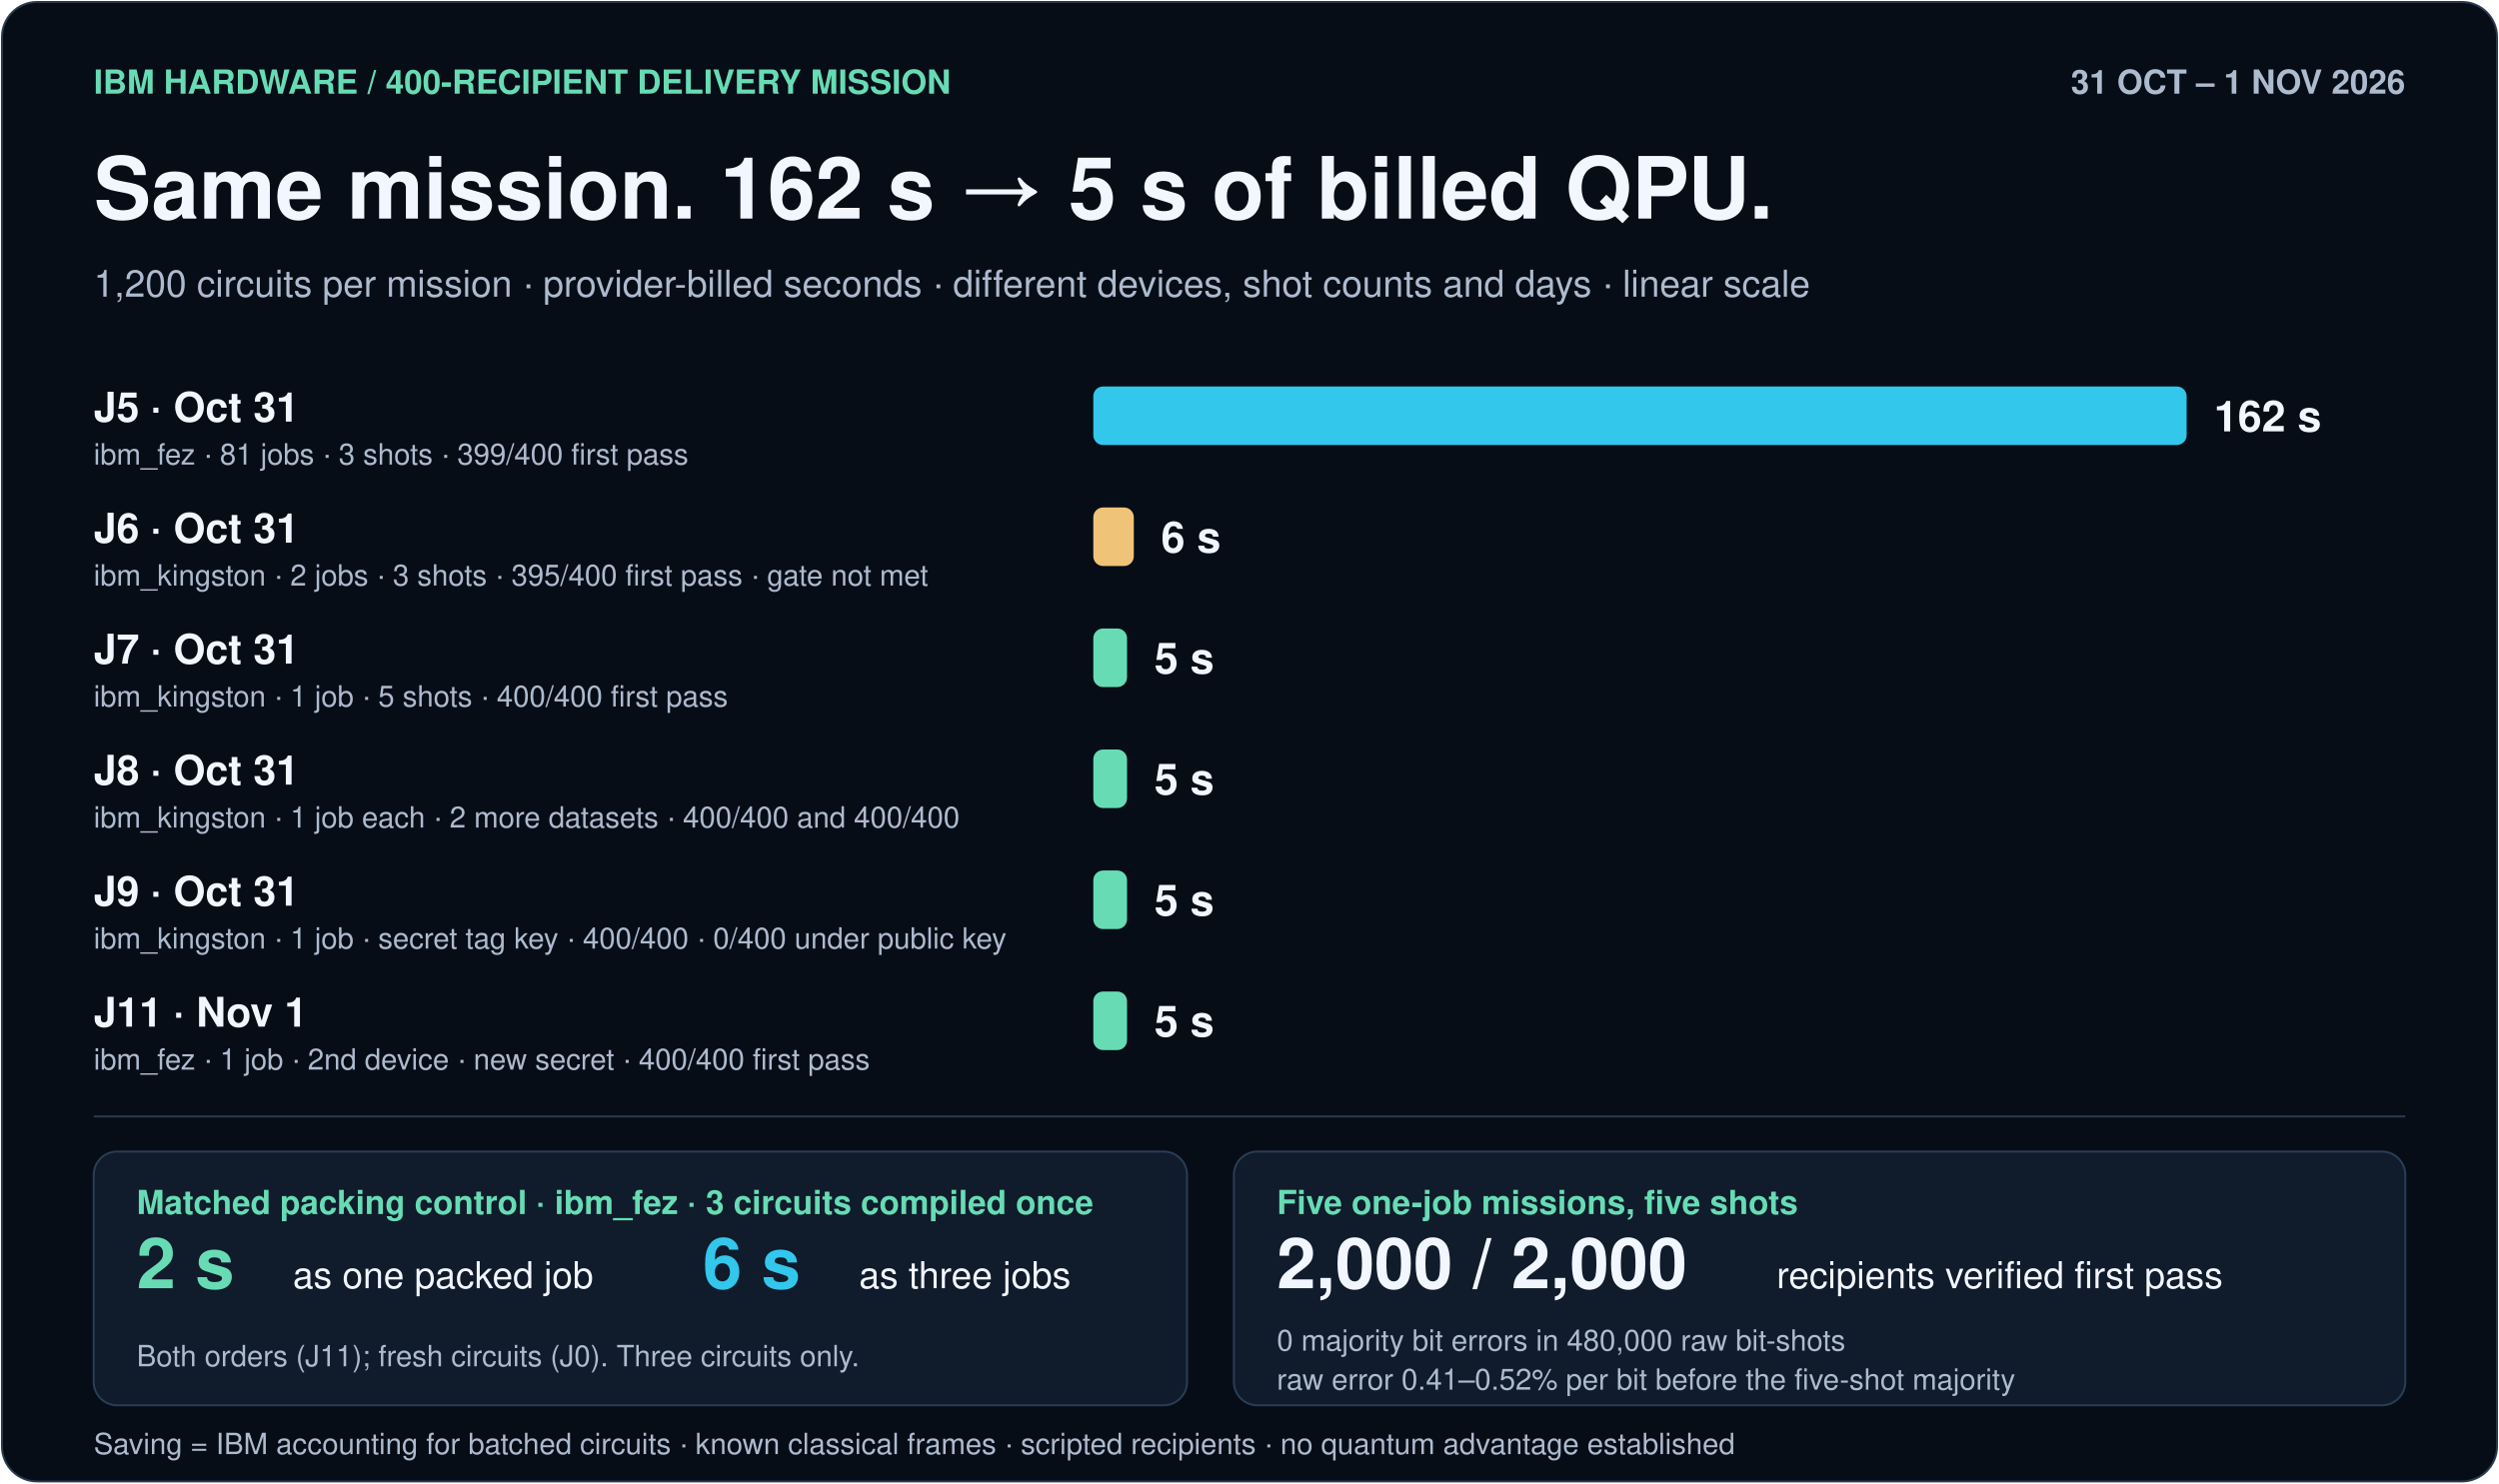
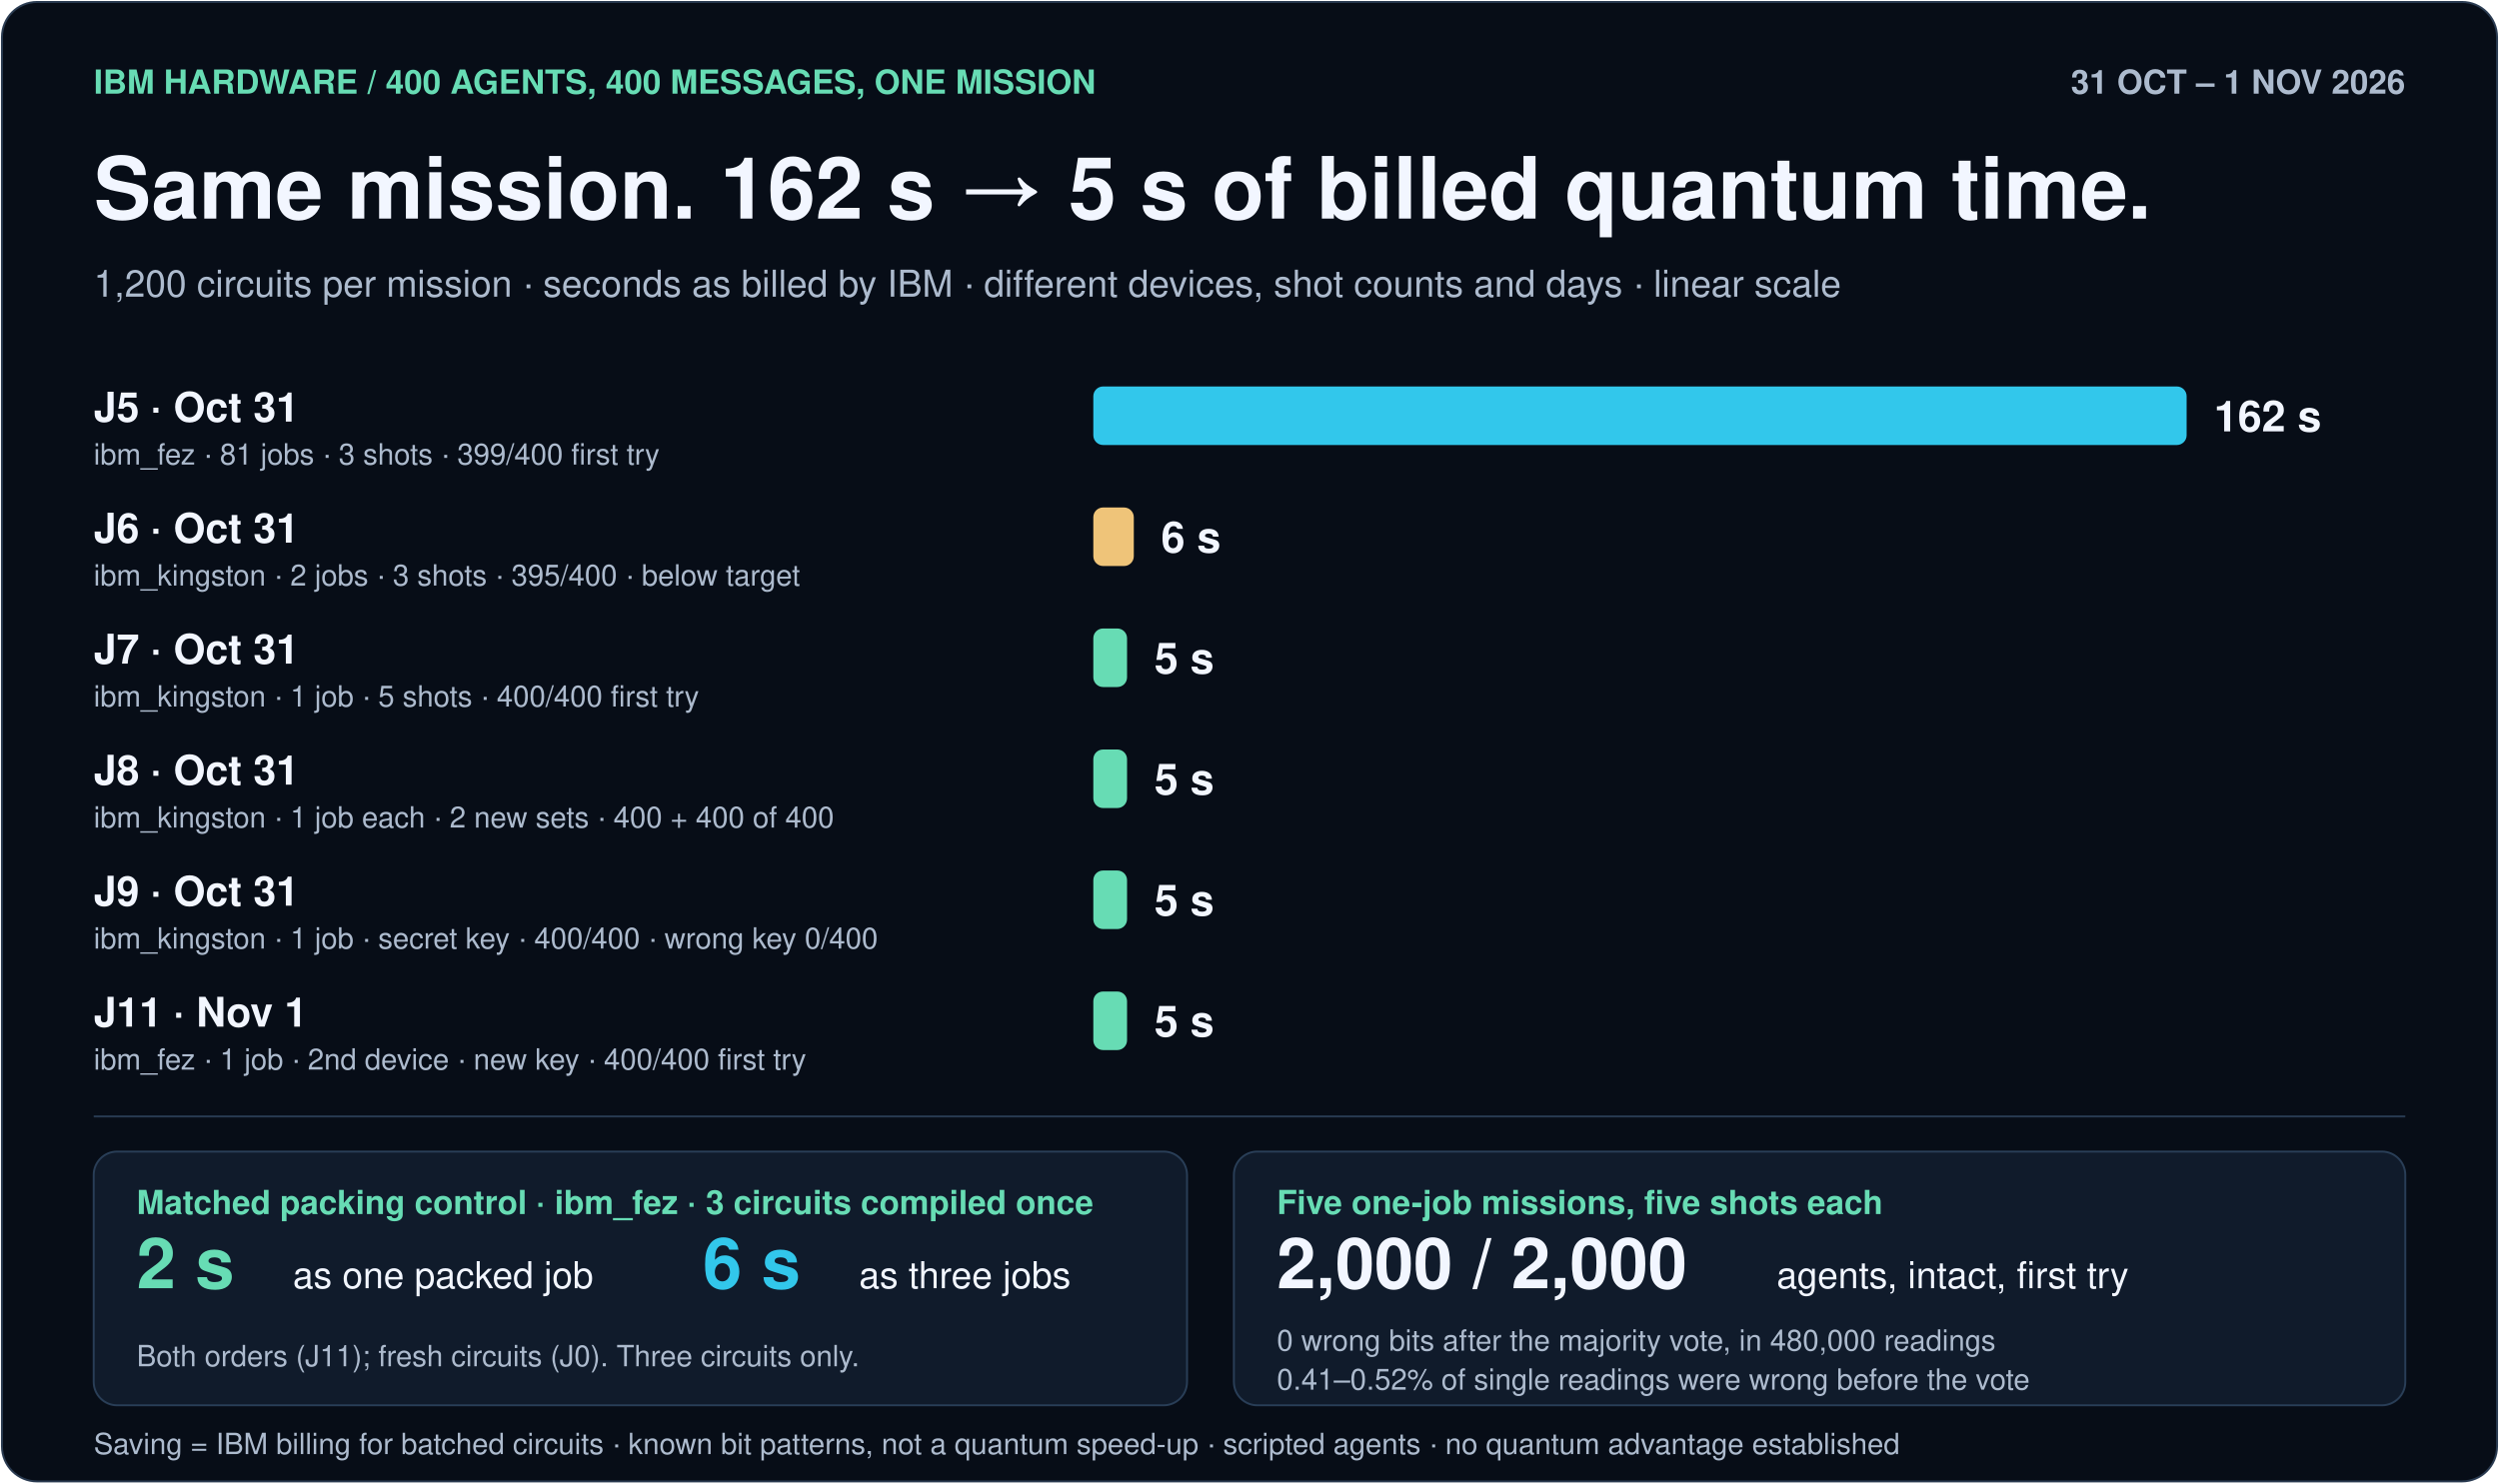
<svg xmlns="http://www.w3.org/2000/svg" width="1280" height="760" viewBox="0 0 1280 760" role="img" aria-labelledby="title description">
  <rect x="1" y="1" width="1278" height="758" rx="18" fill="#070d17" stroke="#2a3b51" />
-   <text x="48" y="48" font-family="Helvetica,Arial,sans-serif" font-size="17" font-weight="700" fill="#67dcb4">IBM HARDWARE / 400-RECIPIENT DELIVERY MISSION</text>
+   <text x="48" y="48" font-family="Helvetica,Arial,sans-serif" font-size="17" font-weight="700" fill="#67dcb4">IBM HARDWARE / 400 AGENTS, 400 MESSAGES, ONE MISSION</text>
  <text x="1232" y="48" font-family="Helvetica,Arial,sans-serif" font-size="17" font-weight="700" fill="#adbbce" text-anchor="end">31 OCT – 1 NOV 2026</text>
-   <text x="48" y="112" font-family="Helvetica,Arial,sans-serif" font-size="44" font-weight="700" fill="#f2f6ff">Same mission. 162 s → 5 s of billed QPU.</text>
-   <text x="48" y="152" font-family="Helvetica,Arial,sans-serif" font-size="19" font-weight="400" fill="#adbbce">1,200 circuits per mission · provider-billed seconds · different devices, shot counts and days · linear scale</text>
+   <text x="48" y="112" font-family="Helvetica,Arial,sans-serif" font-size="44" font-weight="700" fill="#f2f6ff">Same mission. 162 s → 5 s of billed quantum time.</text>
+   <text x="48" y="152" font-family="Helvetica,Arial,sans-serif" font-size="19" font-weight="400" fill="#adbbce">1,200 circuits per mission · seconds as billed by IBM · different devices, shot counts and days · linear scale</text>
  <text x="48" y="216" font-family="Helvetica,Arial,sans-serif" font-size="21" font-weight="700" fill="#f2f6ff">J5 · Oct 31</text>
-   <text x="48" y="238" font-family="Helvetica,Arial,sans-serif" font-size="15" font-weight="400" fill="#adbbce">ibm_fez · 81 jobs · 3 shots · 399/400 first pass</text>
+   <text x="48" y="238" font-family="Helvetica,Arial,sans-serif" font-size="15" font-weight="400" fill="#adbbce">ibm_fez · 81 jobs · 3 shots · 399/400 first try</text>
  <rect x="560" y="198" width="560.000" height="30" rx="5" fill="#32c7eb" />
  <text x="1134.0" y="221" font-family="Helvetica,Arial,sans-serif" font-size="22" font-weight="700" fill="#f2f6ff">162 s</text>
  <text x="48" y="278" font-family="Helvetica,Arial,sans-serif" font-size="21" font-weight="700" fill="#f2f6ff">J6 · Oct 31</text>
-   <text x="48" y="300" font-family="Helvetica,Arial,sans-serif" font-size="15" font-weight="400" fill="#adbbce">ibm_kingston · 2 jobs · 3 shots · 395/400 first pass · gate not met</text>
+   <text x="48" y="300" font-family="Helvetica,Arial,sans-serif" font-size="15" font-weight="400" fill="#adbbce">ibm_kingston · 2 jobs · 3 shots · 395/400 · below target</text>
  <rect x="560" y="260" width="20.741" height="30" rx="5" fill="#efc479" />
  <text x="594.741" y="283" font-family="Helvetica,Arial,sans-serif" font-size="22" font-weight="700" fill="#f2f6ff">6 s</text>
  <text x="48" y="340" font-family="Helvetica,Arial,sans-serif" font-size="21" font-weight="700" fill="#f2f6ff">J7 · Oct 31</text>
-   <text x="48" y="362" font-family="Helvetica,Arial,sans-serif" font-size="15" font-weight="400" fill="#adbbce">ibm_kingston · 1 job · 5 shots · 400/400 first pass</text>
+   <text x="48" y="362" font-family="Helvetica,Arial,sans-serif" font-size="15" font-weight="400" fill="#adbbce">ibm_kingston · 1 job · 5 shots · 400/400 first try</text>
  <rect x="560" y="322" width="17.284" height="30" rx="5" fill="#67dcb4" />
  <text x="591.284" y="345" font-family="Helvetica,Arial,sans-serif" font-size="22" font-weight="700" fill="#f2f6ff">5 s</text>
  <text x="48" y="402" font-family="Helvetica,Arial,sans-serif" font-size="21" font-weight="700" fill="#f2f6ff">J8 · Oct 31</text>
-   <text x="48" y="424" font-family="Helvetica,Arial,sans-serif" font-size="15" font-weight="400" fill="#adbbce">ibm_kingston · 1 job each · 2 more datasets · 400/400 and 400/400</text>
+   <text x="48" y="424" font-family="Helvetica,Arial,sans-serif" font-size="15" font-weight="400" fill="#adbbce">ibm_kingston · 1 job each · 2 new sets · 400 + 400 of 400</text>
  <rect x="560" y="384" width="17.284" height="30" rx="5" fill="#67dcb4" />
  <text x="591.284" y="407" font-family="Helvetica,Arial,sans-serif" font-size="22" font-weight="700" fill="#f2f6ff">5 s</text>
  <text x="48" y="464" font-family="Helvetica,Arial,sans-serif" font-size="21" font-weight="700" fill="#f2f6ff">J9 · Oct 31</text>
-   <text x="48" y="486" font-family="Helvetica,Arial,sans-serif" font-size="15" font-weight="400" fill="#adbbce">ibm_kingston · 1 job · secret tag key · 400/400 · 0/400 under public key</text>
+   <text x="48" y="486" font-family="Helvetica,Arial,sans-serif" font-size="15" font-weight="400" fill="#adbbce">ibm_kingston · 1 job · secret key · 400/400 · wrong key 0/400</text>
  <rect x="560" y="446" width="17.284" height="30" rx="5" fill="#67dcb4" />
  <text x="591.284" y="469" font-family="Helvetica,Arial,sans-serif" font-size="22" font-weight="700" fill="#f2f6ff">5 s</text>
  <text x="48" y="526" font-family="Helvetica,Arial,sans-serif" font-size="21" font-weight="700" fill="#f2f6ff">J11 · Nov 1</text>
-   <text x="48" y="548" font-family="Helvetica,Arial,sans-serif" font-size="15" font-weight="400" fill="#adbbce">ibm_fez · 1 job · 2nd device · new secret · 400/400 first pass</text>
+   <text x="48" y="548" font-family="Helvetica,Arial,sans-serif" font-size="15" font-weight="400" fill="#adbbce">ibm_fez · 1 job · 2nd device · new key · 400/400 first try</text>
  <rect x="560" y="508" width="17.284" height="30" rx="5" fill="#67dcb4" />
  <text x="591.284" y="531" font-family="Helvetica,Arial,sans-serif" font-size="22" font-weight="700" fill="#f2f6ff">5 s</text>
  <path d="M48 572H1232" stroke="#293b53" />
  <rect x="48" y="590" width="560" height="130" rx="12" fill="#101b2b" stroke="#293e57" />
  <text x="70" y="622" font-family="Helvetica,Arial,sans-serif" font-size="17" font-weight="700" fill="#67dcb4">Matched packing control · ibm_fez · 3 circuits compiled once</text>
  <text x="70" y="660" font-family="Helvetica,Arial,sans-serif" font-size="36" font-weight="700" fill="#67dcb4">2 s</text>
  <text x="150" y="660" font-family="Helvetica,Arial,sans-serif" font-size="19" font-weight="400" fill="#f2f6ff">as one packed job</text>
  <text x="360" y="660" font-family="Helvetica,Arial,sans-serif" font-size="36" font-weight="700" fill="#32c7eb">6 s</text>
  <text x="440" y="660" font-family="Helvetica,Arial,sans-serif" font-size="19" font-weight="400" fill="#f2f6ff">as three jobs</text>
  <text x="70" y="700" font-family="Helvetica,Arial,sans-serif" font-size="15" font-weight="400" fill="#adbbce">Both orders (J11); fresh circuits (J0). Three circuits only.</text>
  <rect x="632" y="590" width="600" height="130" rx="12" fill="#101b2b" stroke="#293e57" />
-   <text x="654" y="622" font-family="Helvetica,Arial,sans-serif" font-size="17" font-weight="700" fill="#67dcb4">Five one-job missions, five shots</text>
+   <text x="654" y="622" font-family="Helvetica,Arial,sans-serif" font-size="17" font-weight="700" fill="#67dcb4">Five one-job missions, five shots each</text>
  <text x="654" y="660" font-family="Helvetica,Arial,sans-serif" font-size="36" font-weight="700" fill="#f2f6ff">2,000 / 2,000</text>
-   <text x="910" y="660" font-family="Helvetica,Arial,sans-serif" font-size="19" font-weight="400" fill="#f2f6ff">recipients verified first pass</text>
-   <text x="654" y="692" font-family="Helvetica,Arial,sans-serif" font-size="15" font-weight="400" fill="#adbbce">0 majority bit errors in 480,000 raw bit-shots</text>
-   <text x="654" y="712" font-family="Helvetica,Arial,sans-serif" font-size="15" font-weight="400" fill="#adbbce">raw error 0.41–0.52% per bit before the five-shot majority</text>
-   <text x="48" y="745" font-family="Helvetica,Arial,sans-serif" font-size="15" font-weight="400" fill="#adbbce">Saving = IBM accounting for batched circuits · known classical frames · scripted recipients · no quantum advantage established</text>
+   <text x="910" y="660" font-family="Helvetica,Arial,sans-serif" font-size="19" font-weight="400" fill="#f2f6ff">agents, intact, first try</text>
+   <text x="654" y="692" font-family="Helvetica,Arial,sans-serif" font-size="15" font-weight="400" fill="#adbbce">0 wrong bits after the majority vote, in 480,000 readings</text>
+   <text x="654" y="712" font-family="Helvetica,Arial,sans-serif" font-size="15" font-weight="400" fill="#adbbce">0.41–0.52% of single readings were wrong before the vote</text>
+   <text x="48" y="745" font-family="Helvetica,Arial,sans-serif" font-size="15" font-weight="400" fill="#adbbce">Saving = IBM billing for batched circuits · known bit patterns, not a quantum speed-up · scripted agents · no quantum advantage established</text>
</svg>
